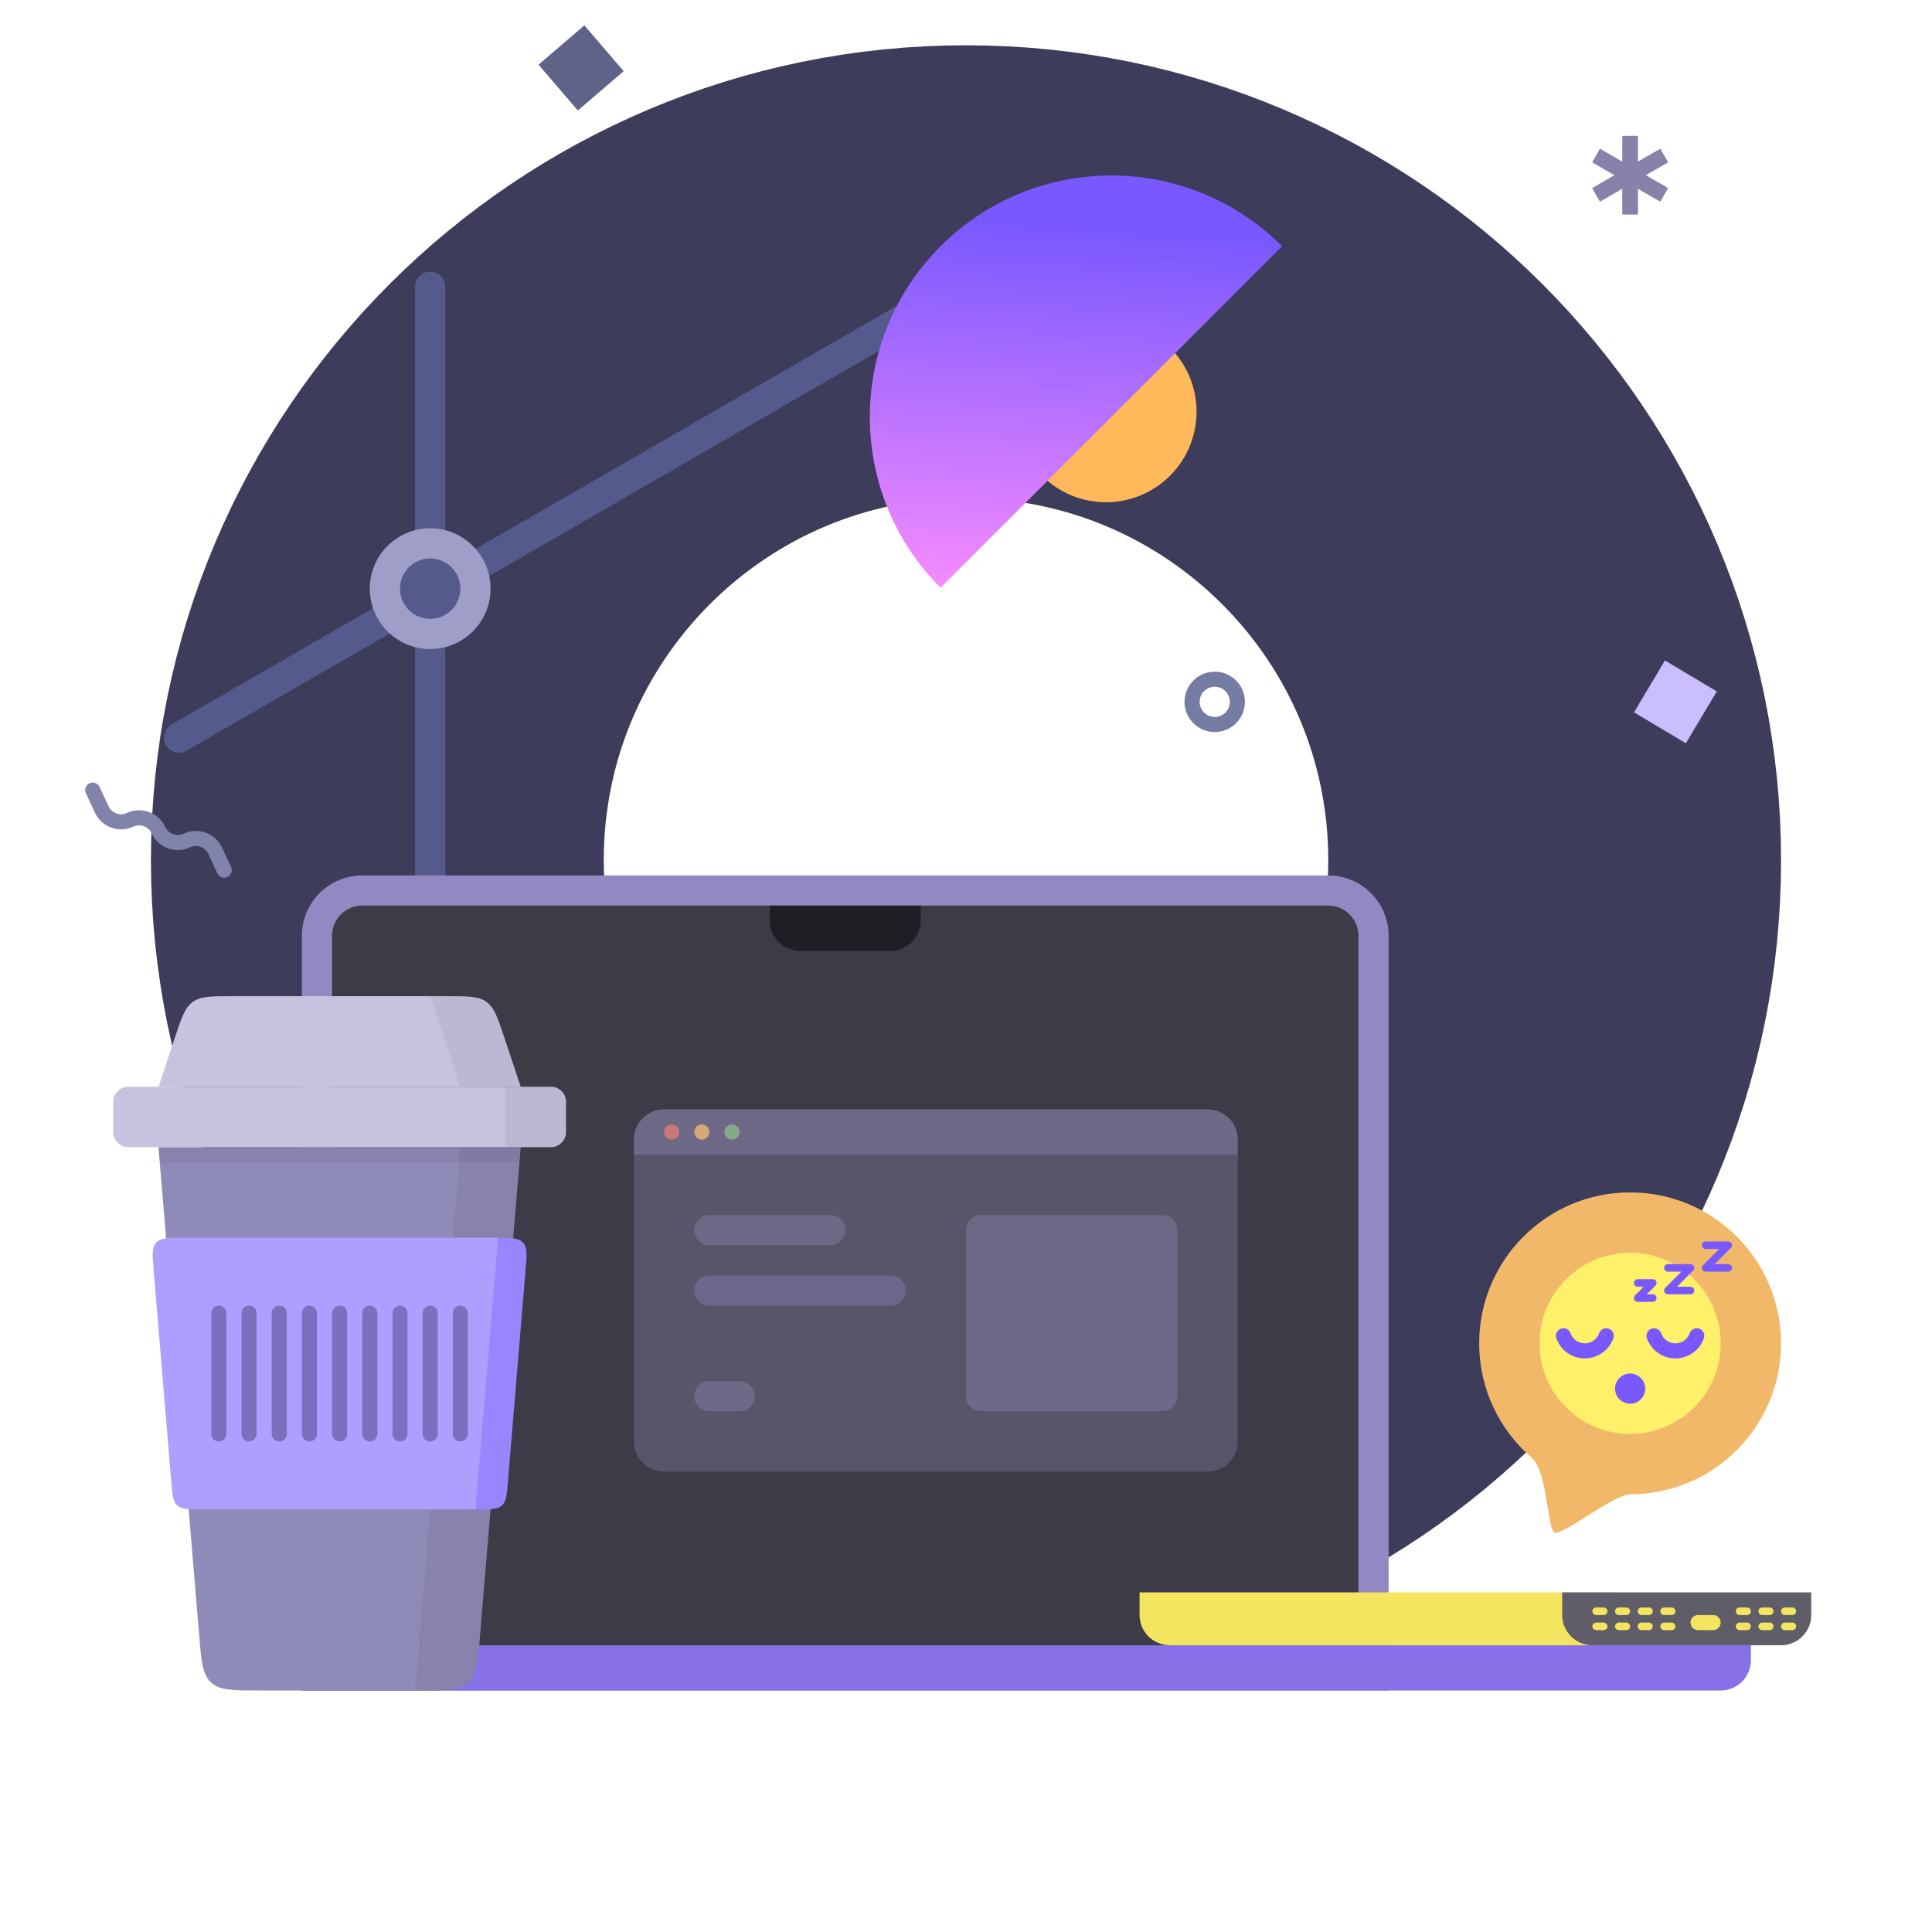
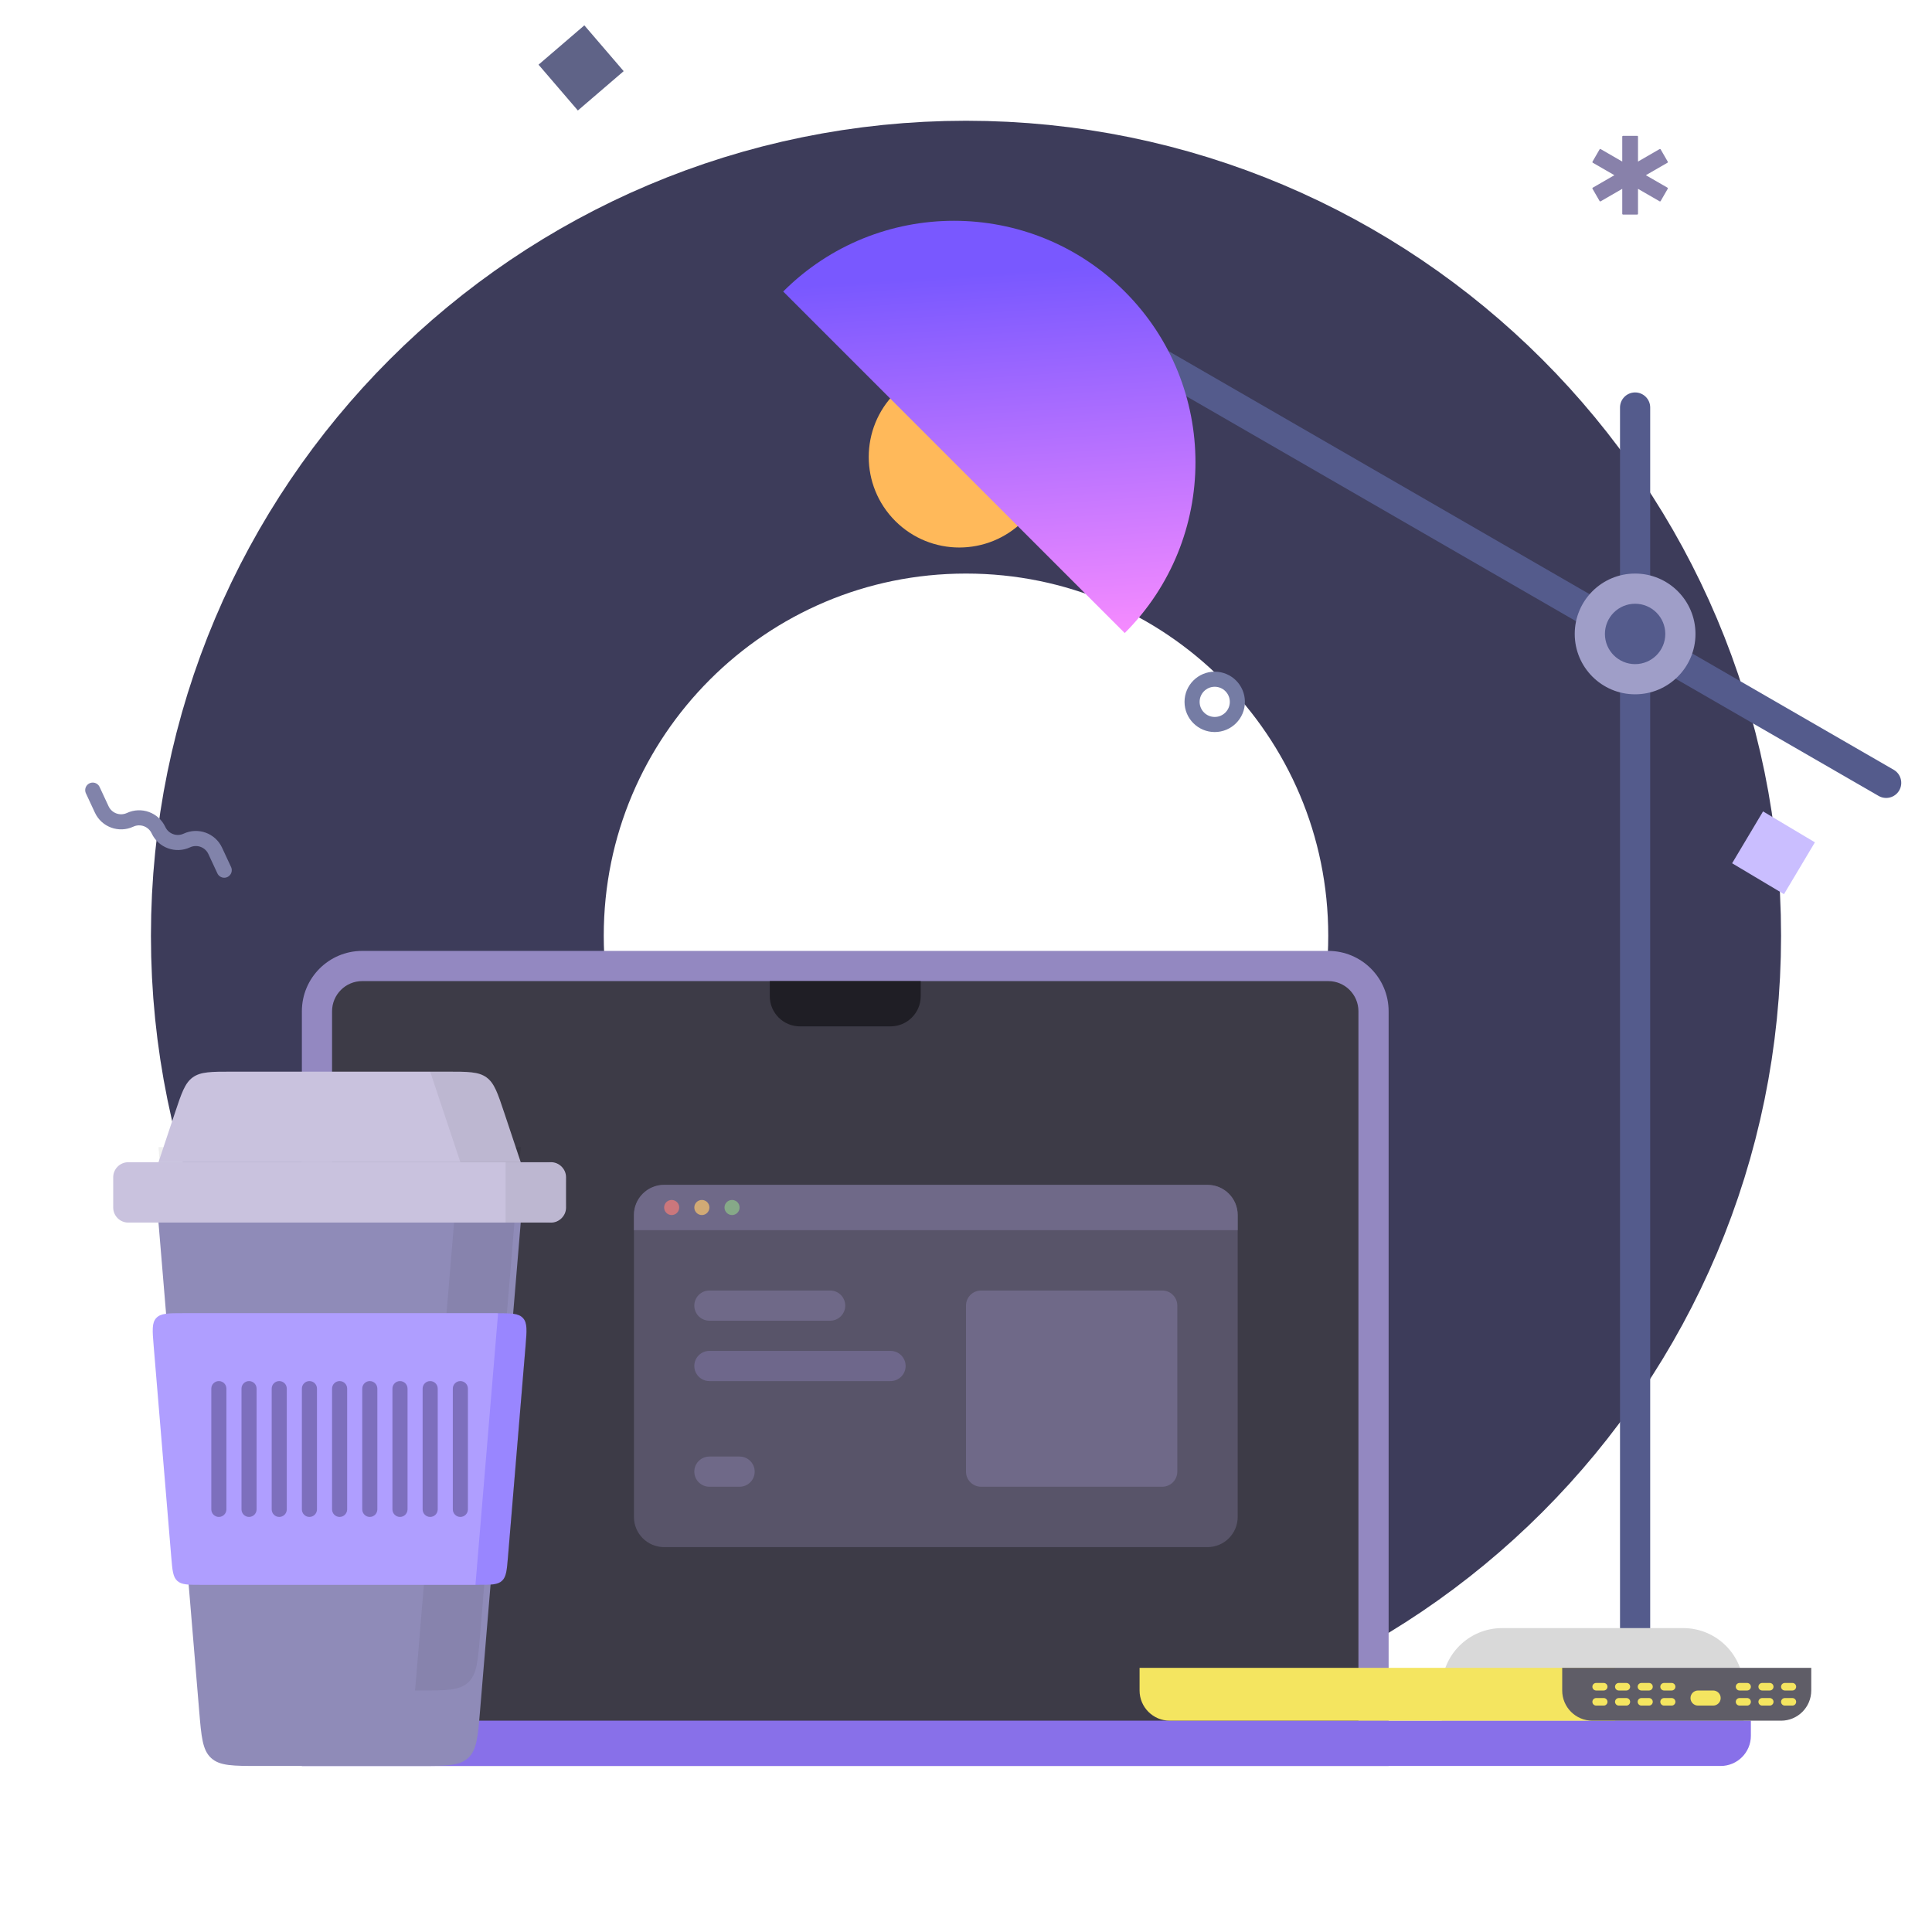
<svg xmlns="http://www.w3.org/2000/svg" width="256" height="256" viewBox="0 0 256 256" fill="none">
-   <circle cx="128" cy="114" r="78" stroke="#3D3C5A" stroke-width="60" />
-   <rect x="55" y="36" width="4" height="160" rx="2" fill="#545B8C" />
-   <rect x="142.243" y="27" width="4" height="140" rx="2" transform="rotate(60 142.243 27)" fill="#545B8C" />
-   <path d="M42.622 187.732C42.622 183.314 46.204 179.732 50.622 179.732H74.622C79.04 179.732 82.622 183.314 82.622 187.732V195.732H42.622V187.732Z" fill="#D9D9D9" />
-   <circle cx="57" cy="78" r="8" fill="#9F9EC8" />
-   <circle cx="57" cy="78" r="4" fill="#545B8C" />
-   <circle cx="146.548" cy="54.548" r="12" transform="rotate(-45 146.548 54.5476)" fill="#FFB95A" />
-   <path d="M169.882 32.627C169.882 32.627 159.752 42.758 147.255 55.255C134.758 67.751 124.627 77.882 124.627 77.882C112.131 65.385 112.131 45.124 124.627 32.627C137.124 20.131 157.385 20.131 169.882 32.627Z" fill="url(#paint0_linear_308_11878)" />
-   <path d="M40 124C40 119.582 43.582 116 48 116H176C180.418 116 184 119.582 184 124V224H40V124Z" fill="#9388C1" />
-   <path d="M44 124C44 121.791 45.791 120 48 120H176C178.209 120 180 121.791 180 124V220H44V124Z" fill="#3D3B47" />
-   <path d="M40 218H232V220C232 222.209 230.209 224 228 224H40V218Z" fill="#8870E9" />
-   <path d="M102 120H122V122C122 124.209 120.209 126 118 126H106C103.791 126 102 124.209 102 122V120Z" fill="#1F1E25" />
-   <rect x="84" y="147" width="80" height="48" rx="4" fill="#585469" />
-   <path d="M84 151C84 148.791 85.791 147 88 147H160C162.209 147 164 148.791 164 151V153H84V151Z" fill="#6F6988" />
-   <circle cx="89" cy="150" r="1" fill="#CB777C" />
-   <circle cx="93" cy="150" r="1" fill="#D1AA75" />
-   <circle cx="97" cy="150" r="1" fill="#86A988" />
-   <rect x="92" y="161" width="20" height="4" rx="2" fill="#6F6988" />
-   <rect x="128" y="161" width="28" height="26" rx="2" fill="#6F6988" />
-   <rect x="92" y="169" width="28" height="4" rx="2" fill="#6E678B" />
-   <rect x="92" y="183" width="8" height="4" rx="2" fill="#6F6988" />
-   <path d="M21 152H69L63.611 216.664C63.321 220.146 63.176 221.887 62.028 222.944C60.88 224 59.133 224 55.639 224H34.361C30.867 224 29.12 224 27.972 222.944C26.824 221.887 26.679 220.146 26.389 216.664L21 152Z" fill="#8F8BB8" />
+   <circle cx="128" cy="124" r="78" stroke="#3D3C5A" stroke-width="60" />
+   <path d="M218.66 54C218.66 52.895 217.765 52 216.66 52C215.556 52 214.66 52.895 214.66 54V230C214.66 231.105 215.556 232 216.66 232C217.765 232 218.66 231.105 218.66 230V54Z" fill="#545B8C" />
+   <rect width="4" height="140" rx="2" transform="matrix(-0.5 0.866025 0.866025 0.5 131.415 33)" fill="#545B8C" />
+   <path d="M231.038 223.732C231.038 219.314 227.456 215.732 223.038 215.732H199.038C194.619 215.732 191.038 219.314 191.038 223.732V231.732H231.038V223.732Z" fill="#D9D9D9" />
+   <circle r="8" transform="matrix(-1 0 0 1 216.66 84)" fill="#9F9EC8" />
+   <circle r="4" transform="matrix(-1 0 0 1 216.66 84)" fill="#545B8C" />
+   <circle r="12" transform="matrix(-0.707107 -0.707107 -0.707107 0.707107 127.112 60.5477)" fill="#FFB95A" />
+   <path d="M103.778 38.627C103.778 38.627 113.909 48.758 126.405 61.255C138.902 73.752 149.033 83.882 149.033 83.882C161.53 71.385 161.53 51.124 149.033 38.627C136.536 26.131 116.275 26.131 103.778 38.627Z" fill="url(#paint0_linear_503_14537)" />
+   <path d="M40 134C40 129.582 43.582 126 48 126H176C180.418 126 184 129.582 184 134V234H40V134Z" fill="#9388C1" />
+   <path d="M44 134C44 131.791 45.791 130 48 130H176C178.209 130 180 131.791 180 134V230H44V134Z" fill="#3D3B47" />
+   <path d="M40 228H232V230C232 232.209 230.209 234 228 234H40V228Z" fill="#8870E9" />
+   <path d="M102 130H122V132C122 134.209 120.209 136 118 136H106C103.791 136 102 134.209 102 132V130Z" fill="#1F1E25" />
+   <rect x="84" y="157" width="80" height="48" rx="4" fill="#585469" />
+   <path d="M84 161C84 158.791 85.791 157 88 157H160C162.209 157 164 158.791 164 161V163H84V161Z" fill="#6F6988" />
+   <circle cx="89" cy="160" r="1" fill="#CB777C" />
+   <circle cx="93" cy="160" r="1" fill="#D1AA75" />
+   <circle cx="97" cy="160" r="1" fill="#86A988" />
+   <rect x="92" y="171" width="20" height="4" rx="2" fill="#6F6988" />
+   <rect x="128" y="171" width="28" height="26" rx="2" fill="#6F6988" />
+   <rect x="92" y="179" width="28" height="4" rx="2" fill="#6E678B" />
+   <rect x="92" y="193" width="8" height="4" rx="2" fill="#6F6988" />
+   <path d="M21 162H69L63.611 226.664C63.321 230.146 63.176 231.887 62.028 232.944C60.88 234 59.133 234 55.639 234H34.361C30.867 234 29.12 234 27.972 232.944C26.824 231.887 26.679 230.146 26.389 226.664L21 162Z" fill="#8F8BB8" />
  <g opacity="0.06">
    <path d="M69 152H61L55 224H55.639C59.133 224 60.88 224 62.028 222.944C63.176 221.887 63.321 220.146 63.611 216.664L69 152Z" fill="black" style="mix-blend-mode:soft-light" />
  </g>
  <path fill-rule="evenodd" clip-rule="evenodd" d="M69 152H21L21.167 154H68.833L69 152Z" fill="black" fill-opacity="0.06" />
-   <path fill-rule="evenodd" clip-rule="evenodd" d="M26.68 200C24.933 200 24.06 200 23.486 199.472C22.912 198.944 22.839 198.073 22.694 196.332L20.361 168.332C20.192 166.305 20.107 165.292 20.701 164.646C21.296 164 22.313 164 24.347 164H65.652C67.686 164 68.704 164 69.298 164.646C69.892 165.292 69.807 166.305 69.638 168.332L67.305 196.332C67.16 198.073 67.088 198.944 66.513 199.472C65.939 200 65.066 200 63.319 200H26.68Z" fill="#AF9EFF" />
-   <path style="mix-blend-mode:soft-light" fill-rule="evenodd" clip-rule="evenodd" d="M63 200H63.319C65.066 200 65.94 200 66.514 199.472C67.088 198.944 67.161 198.073 67.306 196.332L69.639 168.332C69.808 166.305 69.892 165.292 69.298 164.646C68.739 164.038 67.805 164.002 66 164L63 200Z" fill="black" fill-opacity="0.4" />
-   <path fill-rule="evenodd" clip-rule="evenodd" d="M28 174C28 173.448 28.448 173 29 173C29.552 173 30 173.448 30 174V190C30 190.552 29.552 191 29 191C28.448 191 28 190.552 28 190V174ZM32 174C32 173.448 32.448 173 33 173C33.552 173 34 173.448 34 174V190C34 190.552 33.552 191 33 191C32.448 191 32 190.552 32 190V174ZM37 173C36.448 173 36 173.448 36 174V190C36 190.552 36.448 191 37 191C37.552 191 38 190.552 38 190V174C38 173.448 37.552 173 37 173ZM40 174C40 173.448 40.448 173 41 173C41.552 173 42 173.448 42 174V190C42 190.552 41.552 191 41 191C40.448 191 40 190.552 40 190V174ZM45 173C44.448 173 44 173.448 44 174V190C44 190.552 44.448 191 45 191C45.552 191 46 190.552 46 190V174C46 173.448 45.552 173 45 173ZM48 174C48 173.448 48.448 173 49 173C49.552 173 50 173.448 50 174V190C50 190.552 49.552 191 49 191C48.448 191 48 190.552 48 190V174ZM53 173C52.448 173 52 173.448 52 174V190C52 190.552 52.448 191 53 191C53.552 191 54 190.552 54 190V174C54 173.448 53.552 173 53 173ZM56 174C56 173.448 56.448 173 57 173C57.552 173 58 173.448 58 174V190C58 190.552 57.552 191 57 191C56.448 191 56 190.552 56 190V174ZM61 173C60.448 173 60 173.448 60 174V190C60 190.552 60.448 191 61 191C61.552 191 62 190.552 62 190V174C62 173.448 61.552 173 61 173Z" fill="#7D6FBD" />
-   <path d="M23.177 137.47C24.057 134.83 24.497 133.51 25.544 132.755C26.592 132 27.983 132 30.766 132H59.234C62.017 132 63.408 132 64.456 132.755C65.503 133.51 65.943 134.83 66.823 137.47L69 144H21L23.177 137.47Z" fill="#C9C2DE" />
+   <path fill-rule="evenodd" clip-rule="evenodd" d="M26.681 210C24.934 210 24.06 210 23.486 209.472C22.912 208.944 22.84 208.073 22.694 206.332L20.361 178.332C20.192 176.305 20.108 175.292 20.702 174.646C21.296 174 22.313 174 24.347 174H65.653C67.687 174 68.704 174 69.298 174.646C69.892 175.292 69.808 176.305 69.639 178.332L67.306 206.332C67.161 208.073 67.088 208.944 66.514 209.472C65.94 210 65.066 210 63.319 210H26.681Z" fill="#AF9EFF" />
+   <path style="mix-blend-mode:soft-light" fill-rule="evenodd" clip-rule="evenodd" d="M63 210H63.319C65.066 210 65.94 210 66.514 209.472C67.088 208.944 67.161 208.073 67.306 206.332L69.639 178.332C69.808 176.305 69.892 175.292 69.298 174.646C68.739 174.038 67.805 174.002 66 174L63 210Z" fill="black" fill-opacity="0.4" />
+   <path fill-rule="evenodd" clip-rule="evenodd" d="M28 184C28 183.448 28.448 183 29 183C29.552 183 30 183.448 30 184V200C30 200.552 29.552 201 29 201C28.448 201 28 200.552 28 200V184ZM32 184C32 183.448 32.448 183 33 183C33.552 183 34 183.448 34 184V200C34 200.552 33.552 201 33 201C32.448 201 32 200.552 32 200V184ZM37 183C36.448 183 36 183.448 36 184V200C36 200.552 36.448 201 37 201C37.552 201 38 200.552 38 200V184C38 183.448 37.552 183 37 183ZM40 184C40 183.448 40.448 183 41 183C41.552 183 42 183.448 42 184V200C42 200.552 41.552 201 41 201C40.448 201 40 200.552 40 200V184ZM45 183C44.448 183 44 183.448 44 184V200C44 200.552 44.448 201 45 201C45.552 201 46 200.552 46 200V184C46 183.448 45.552 183 45 183ZM48 184C48 183.448 48.448 183 49 183C49.552 183 50 183.448 50 184V200C50 200.552 49.552 201 49 201C48.448 201 48 200.552 48 200V184ZM53 183C52.448 183 52 183.448 52 184V200C52 200.552 52.448 201 53 201C53.552 201 54 200.552 54 200V184C54 183.448 53.552 183 53 183ZM56 184C56 183.448 56.448 183 57 183C57.552 183 58 183.448 58 184V200C58 200.552 57.552 201 57 201C56.448 201 56 200.552 56 200V184ZM61 183C60.448 183 60 183.448 60 184V200C60 200.552 60.448 201 61 201C61.552 201 62 200.552 62 200V184C62 183.448 61.552 183 61 183Z" fill="#7D6FBD" />
+   <path d="M23.177 147.47C24.057 144.83 24.497 143.51 25.544 142.755C26.592 142 27.983 142 30.766 142H59.234C62.017 142 63.408 142 64.456 142.755C65.503 143.51 65.943 144.83 66.823 147.47L69 154H21L23.177 147.47Z" fill="#C9C2DE" />
  <g opacity="0.06">
-     <path d="M61 144H69L66.823 137.47C65.943 134.83 65.503 133.51 64.456 132.755C63.408 132 62.017 132 59.234 132H57L61 144Z" fill="black" style="mix-blend-mode:soft-light" />
+     <path d="M61 154H69L66.823 147.47C65.943 144.83 65.503 143.51 64.456 142.755C63.408 142 62.017 142 59.234 142H57L61 154Z" fill="black" style="mix-blend-mode:soft-light" />
  </g>
-   <rect x="15" y="144" width="60" height="8" rx="2" fill="#C9C2DE" />
+   <rect x="15" y="154" width="60" height="8" rx="2" fill="#C9C2DE" />
  <g opacity="0.06">
-     <path d="M67 144H71C72.886 144 73.828 144 74.414 144.586C75 145.172 75 146.114 75 148C75 149.886 75 150.828 74.414 151.414C73.828 152 72.886 152 71 152H67V144Z" fill="black" style="mix-blend-mode:soft-light" />
+     <path d="M67 154H71C72.886 154 73.828 154 74.414 154.586C75 155.172 75 156.114 75 158C75 159.886 75 160.828 74.414 161.414C73.828 162 72.886 162 71 162H67V154Z" fill="black" style="mix-blend-mode:soft-light" />
  </g>
-   <path d="M151 211H214V218H155C152.791 218 151 216.209 151 214V211Z" fill="#F4E560" />
-   <path d="M207 211H240V214C240 216.209 238.209 218 236 218H211C208.791 218 207 216.209 207 214V211Z" fill="#5F5D67" />
-   <path fill-rule="evenodd" clip-rule="evenodd" d="M211.5 213C211.224 213 211 213.224 211 213.5C211 213.776 211.224 214 211.5 214H212.5C212.776 214 213 213.776 213 213.5C213 213.224 212.776 213 212.5 213H211.5ZM211.5 215C211.224 215 211 215.224 211 215.5C211 215.776 211.224 216 211.5 216H212.5C212.776 216 213 215.776 213 215.5C213 215.224 212.776 215 212.5 215H211.5ZM214 215.5C214 215.224 214.224 215 214.5 215H215.5C215.776 215 216 215.224 216 215.5C216 215.776 215.776 216 215.5 216H214.5C214.224 216 214 215.776 214 215.5ZM217.5 215C217.224 215 217 215.224 217 215.5C217 215.776 217.224 216 217.5 216H218.5C218.776 216 219 215.776 219 215.5C219 215.224 218.776 215 218.5 215H217.5ZM220 215.5C220 215.224 220.224 215 220.5 215H221.5C221.776 215 222 215.224 222 215.5C222 215.776 221.776 216 221.5 216H220.5C220.224 216 220 215.776 220 215.5ZM214.5 213C214.224 213 214 213.224 214 213.5C214 213.776 214.224 214 214.5 214H215.5C215.776 214 216 213.776 216 213.5C216 213.224 215.776 213 215.5 213H214.5ZM217 213.5C217 213.224 217.224 213 217.5 213H218.5C218.776 213 219 213.224 219 213.5C219 213.776 218.776 214 218.5 214H217.5C217.224 214 217 213.776 217 213.5ZM220.5 213C220.224 213 220 213.224 220 213.5C220 213.776 220.224 214 220.5 214H221.5C221.776 214 222 213.776 222 213.5C222 213.224 221.776 213 221.5 213H220.5Z" fill="#F4E560" />
-   <path fill-rule="evenodd" clip-rule="evenodd" d="M230.5 213C230.224 213 230 213.224 230 213.5C230 213.776 230.224 214 230.5 214H231.5C231.776 214 232 213.776 232 213.5C232 213.224 231.776 213 231.5 213H230.5ZM230.5 215C230.224 215 230 215.224 230 215.5C230 215.776 230.224 216 230.5 216H231.5C231.776 216 232 215.776 232 215.5C232 215.224 231.776 215 231.5 215H230.5ZM233.5 215C233.224 215 233 215.224 233 215.5C233 215.776 233.224 216 233.5 216H234.5C234.776 216 235 215.776 235 215.5C235 215.224 234.776 215 234.5 215H233.5ZM236 215.5C236 215.224 236.224 215 236.5 215H237.5C237.776 215 238 215.224 238 215.5C238 215.776 237.776 216 237.5 216H236.5C236.224 216 236 215.776 236 215.5ZM233 213.5C233 213.224 233.224 213 233.5 213H234.5C234.776 213 235 213.224 235 213.5C235 213.776 234.776 214 234.5 214H233.5C233.224 214 233 213.776 233 213.5ZM236.5 213C236.224 213 236 213.224 236 213.5C236 213.776 236.224 214 236.5 214H237.5C237.776 214 238 213.776 238 213.5C238 213.224 237.776 213 237.5 213H236.5Z" fill="#F4E560" />
-   <rect x="224" y="214" width="4" height="2" rx="1" fill="#F4E560" />
-   <path d="M236 178C236 189.046 227.046 198 216 198C213.91 198 207 203.5 206 203.084C205.032 202.682 205.024 194.932 203 193.199C198.715 189.531 196 184.083 196 178C196 166.954 204.954 158 216 158C227.046 158 236 166.954 236 178Z" fill="#F1B86A" />
-   <circle cx="216" cy="178" r="12" fill="#FFF06A" />
-   <path d="M221 168H224L221 171H224" stroke="#7958FF" stroke-linecap="round" stroke-linejoin="round" />
-   <path d="M226 165H229L226 168H229" stroke="#7958FF" stroke-linecap="round" stroke-linejoin="round" />
-   <path d="M217 170H219L217 172H219" stroke="#7958FF" stroke-linecap="round" stroke-linejoin="round" />
-   <circle cx="216" cy="184" r="2" fill="#7958FF" />
-   <path d="M207.17 177C207.582 178.165 208.693 179 209.999 179C211.305 179 212.417 178.165 212.829 177" stroke="#7958FF" stroke-width="2" stroke-linecap="round" />
-   <path d="M219.17 177C219.582 178.165 220.693 179 221.999 179C223.305 179 224.417 178.165 224.829 177" stroke="#7958FF" stroke-width="2" stroke-linecap="round" />
+   <path d="M151 221H214V228H155C152.791 228 151 226.209 151 224V221Z" fill="#F4E560" />
+   <path d="M207 221H240V224C240 226.209 238.209 228 236 228H211C208.791 228 207 226.209 207 224V221Z" fill="#5F5D67" />
+   <path fill-rule="evenodd" clip-rule="evenodd" d="M211.5 223C211.224 223 211 223.224 211 223.5C211 223.776 211.224 224 211.5 224H212.5C212.776 224 213 223.776 213 223.5C213 223.224 212.776 223 212.5 223H211.5ZM211.5 225C211.224 225 211 225.224 211 225.5C211 225.776 211.224 226 211.5 226H212.5C212.776 226 213 225.776 213 225.5C213 225.224 212.776 225 212.5 225H211.5ZM214 225.5C214 225.224 214.224 225 214.5 225H215.5C215.776 225 216 225.224 216 225.5C216 225.776 215.776 226 215.5 226H214.5C214.224 226 214 225.776 214 225.5ZM217.5 225C217.224 225 217 225.224 217 225.5C217 225.776 217.224 226 217.5 226H218.5C218.776 226 219 225.776 219 225.5C219 225.224 218.776 225 218.5 225H217.5ZM220 225.5C220 225.224 220.224 225 220.5 225H221.5C221.776 225 222 225.224 222 225.5C222 225.776 221.776 226 221.5 226H220.5C220.224 226 220 225.776 220 225.5ZM214.5 223C214.224 223 214 223.224 214 223.5C214 223.776 214.224 224 214.5 224H215.5C215.776 224 216 223.776 216 223.5C216 223.224 215.776 223 215.5 223H214.5ZM217 223.5C217 223.224 217.224 223 217.5 223H218.5C218.776 223 219 223.224 219 223.5C219 223.776 218.776 224 218.5 224H217.5C217.224 224 217 223.776 217 223.5ZM220.5 223C220.224 223 220 223.224 220 223.5C220 223.776 220.224 224 220.5 224H221.5C221.776 224 222 223.776 222 223.5C222 223.224 221.776 223 221.5 223H220.5Z" fill="#F4E560" />
+   <path fill-rule="evenodd" clip-rule="evenodd" d="M230.5 223C230.224 223 230 223.224 230 223.5C230 223.776 230.224 224 230.5 224H231.5C231.776 224 232 223.776 232 223.5C232 223.224 231.776 223 231.5 223H230.5ZM230.5 225C230.224 225 230 225.224 230 225.5C230 225.776 230.224 226 230.5 226H231.5C231.776 226 232 225.776 232 225.5C232 225.224 231.776 225 231.5 225H230.5ZM233.5 225C233.224 225 233 225.224 233 225.5C233 225.776 233.224 226 233.5 226H234.5C234.776 226 235 225.776 235 225.5C235 225.224 234.776 225 234.5 225H233.5ZM236 225.5C236 225.224 236.224 225 236.5 225H237.5C237.776 225 238 225.224 238 225.5C238 225.776 237.776 226 237.5 226H236.5C236.224 226 236 225.776 236 225.5ZM233 223.5C233 223.224 233.224 223 233.5 223H234.5C234.776 223 235 223.224 235 223.5C235 223.776 234.776 224 234.5 224H233.5C233.224 224 233 223.776 233 223.5ZM236.5 223C236.224 223 236 223.224 236 223.5C236 223.776 236.224 224 236.5 224H237.5C237.776 224 238 223.776 238 223.5C238 223.224 237.776 223 237.5 223H236.5Z" fill="#F4E560" />
+   <rect x="224" y="224" width="4" height="2" rx="1" fill="#F4E560" />
  <rect x="71.359" y="8.571" width="8" height="8" transform="rotate(-40.65 71.3594 8.57092)" fill="#5F6387" />
-   <rect x="220.613" y="87.516" width="8" height="8" transform="rotate(30.813 220.613 87.5157)" fill="#CABEFF" />
+   <rect x="233.613" y="107.516" width="8" height="8" transform="rotate(30.813 233.613 107.516)" fill="#CABEFF" />
  <path fill-rule="evenodd" clip-rule="evenodd" d="M214.957 18.104C214.957 18.047 215.004 18 215.061 18H216.939C216.997 18 217.043 18.047 217.043 18.104V21.409L219.905 19.756C219.955 19.728 220.018 19.745 220.047 19.795L220.986 21.421C221.015 21.471 220.998 21.534 220.948 21.563L218.086 23.215L220.948 24.867C220.998 24.896 221.015 24.96 220.986 25.01L220.047 26.636C220.019 26.686 219.955 26.703 219.905 26.674L217.043 25.022V28.326C217.043 28.384 216.997 28.431 216.939 28.431H215.061C215.004 28.431 214.957 28.384 214.957 28.326V25.022L212.095 26.674C212.045 26.703 211.982 26.686 211.953 26.636L211.014 25.01C210.985 24.96 211.002 24.896 211.052 24.867L213.914 23.215L211.052 21.563C211.002 21.534 210.985 21.471 211.014 21.421L211.953 19.795C211.982 19.745 212.046 19.728 212.095 19.756L214.957 21.409V18.104Z" fill="#8881AA" />
  <path fill-rule="evenodd" clip-rule="evenodd" d="M160.957 97C163.166 97 164.957 95.209 164.957 93C164.957 90.791 163.166 89 160.957 89C158.748 89 156.957 90.791 156.957 93C156.957 95.209 158.748 97 160.957 97ZM160.957 95C162.062 95 162.957 94.105 162.957 93C162.957 91.895 162.062 91 160.957 91C159.852 91 158.957 91.895 158.957 93C158.957 94.105 159.852 95 160.957 95Z" fill="#757CA4" />
  <path d="M12.289 104.696L13.483 107.26C14.143 108.676 15.825 109.29 17.241 108.63V108.63C18.657 107.971 20.34 108.584 21 110V110C21.659 111.416 23.342 112.029 24.758 111.37V111.37C26.174 110.71 27.856 111.324 28.516 112.74L29.71 115.304" stroke="#8183AA" stroke-width="2" stroke-linecap="round" stroke-linejoin="round" />
  <defs>
-     <linearGradient id="paint0_linear_308_11878" x1="125.5" y1="29" x2="122" y2="80.5" gradientUnits="userSpaceOnUse">
+     <linearGradient id="paint0_linear_503_14537" x1="148.16" y1="35" x2="151.66" y2="86.5" gradientUnits="userSpaceOnUse">
      <stop stop-color="#7958FF" />
      <stop offset="1" stop-color="#FD8EFF" />
    </linearGradient>
  </defs>
</svg>
